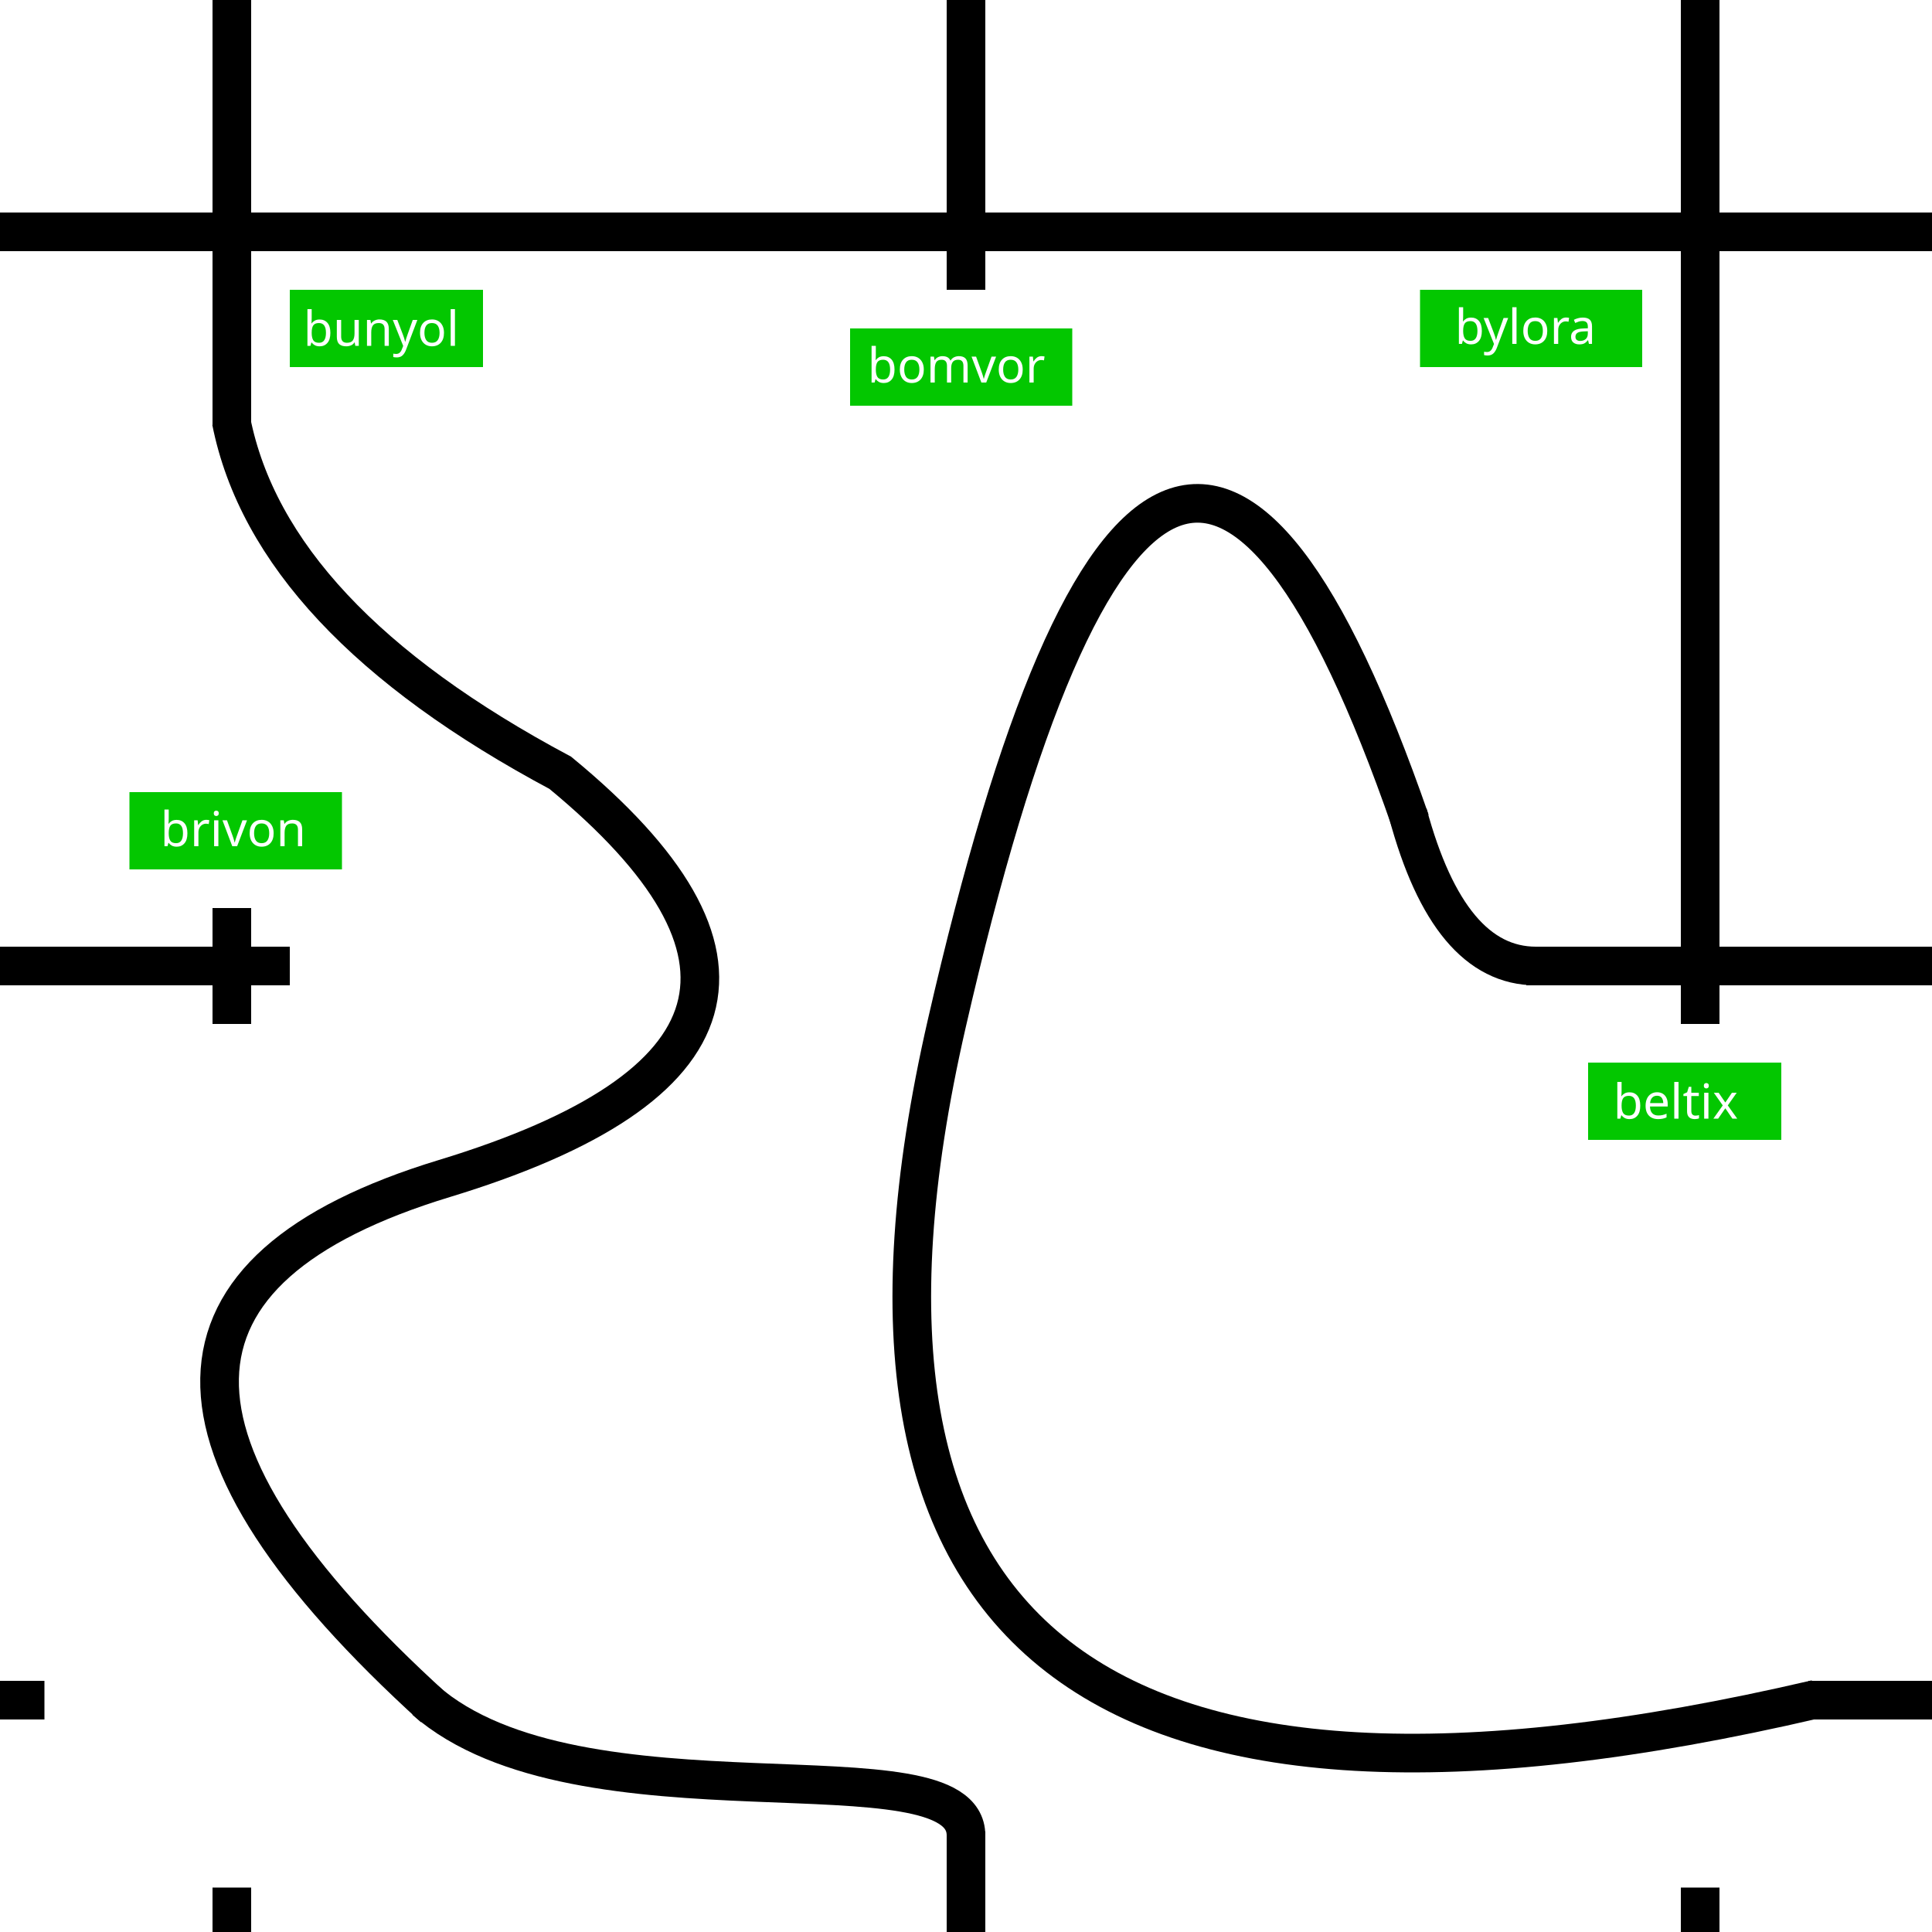
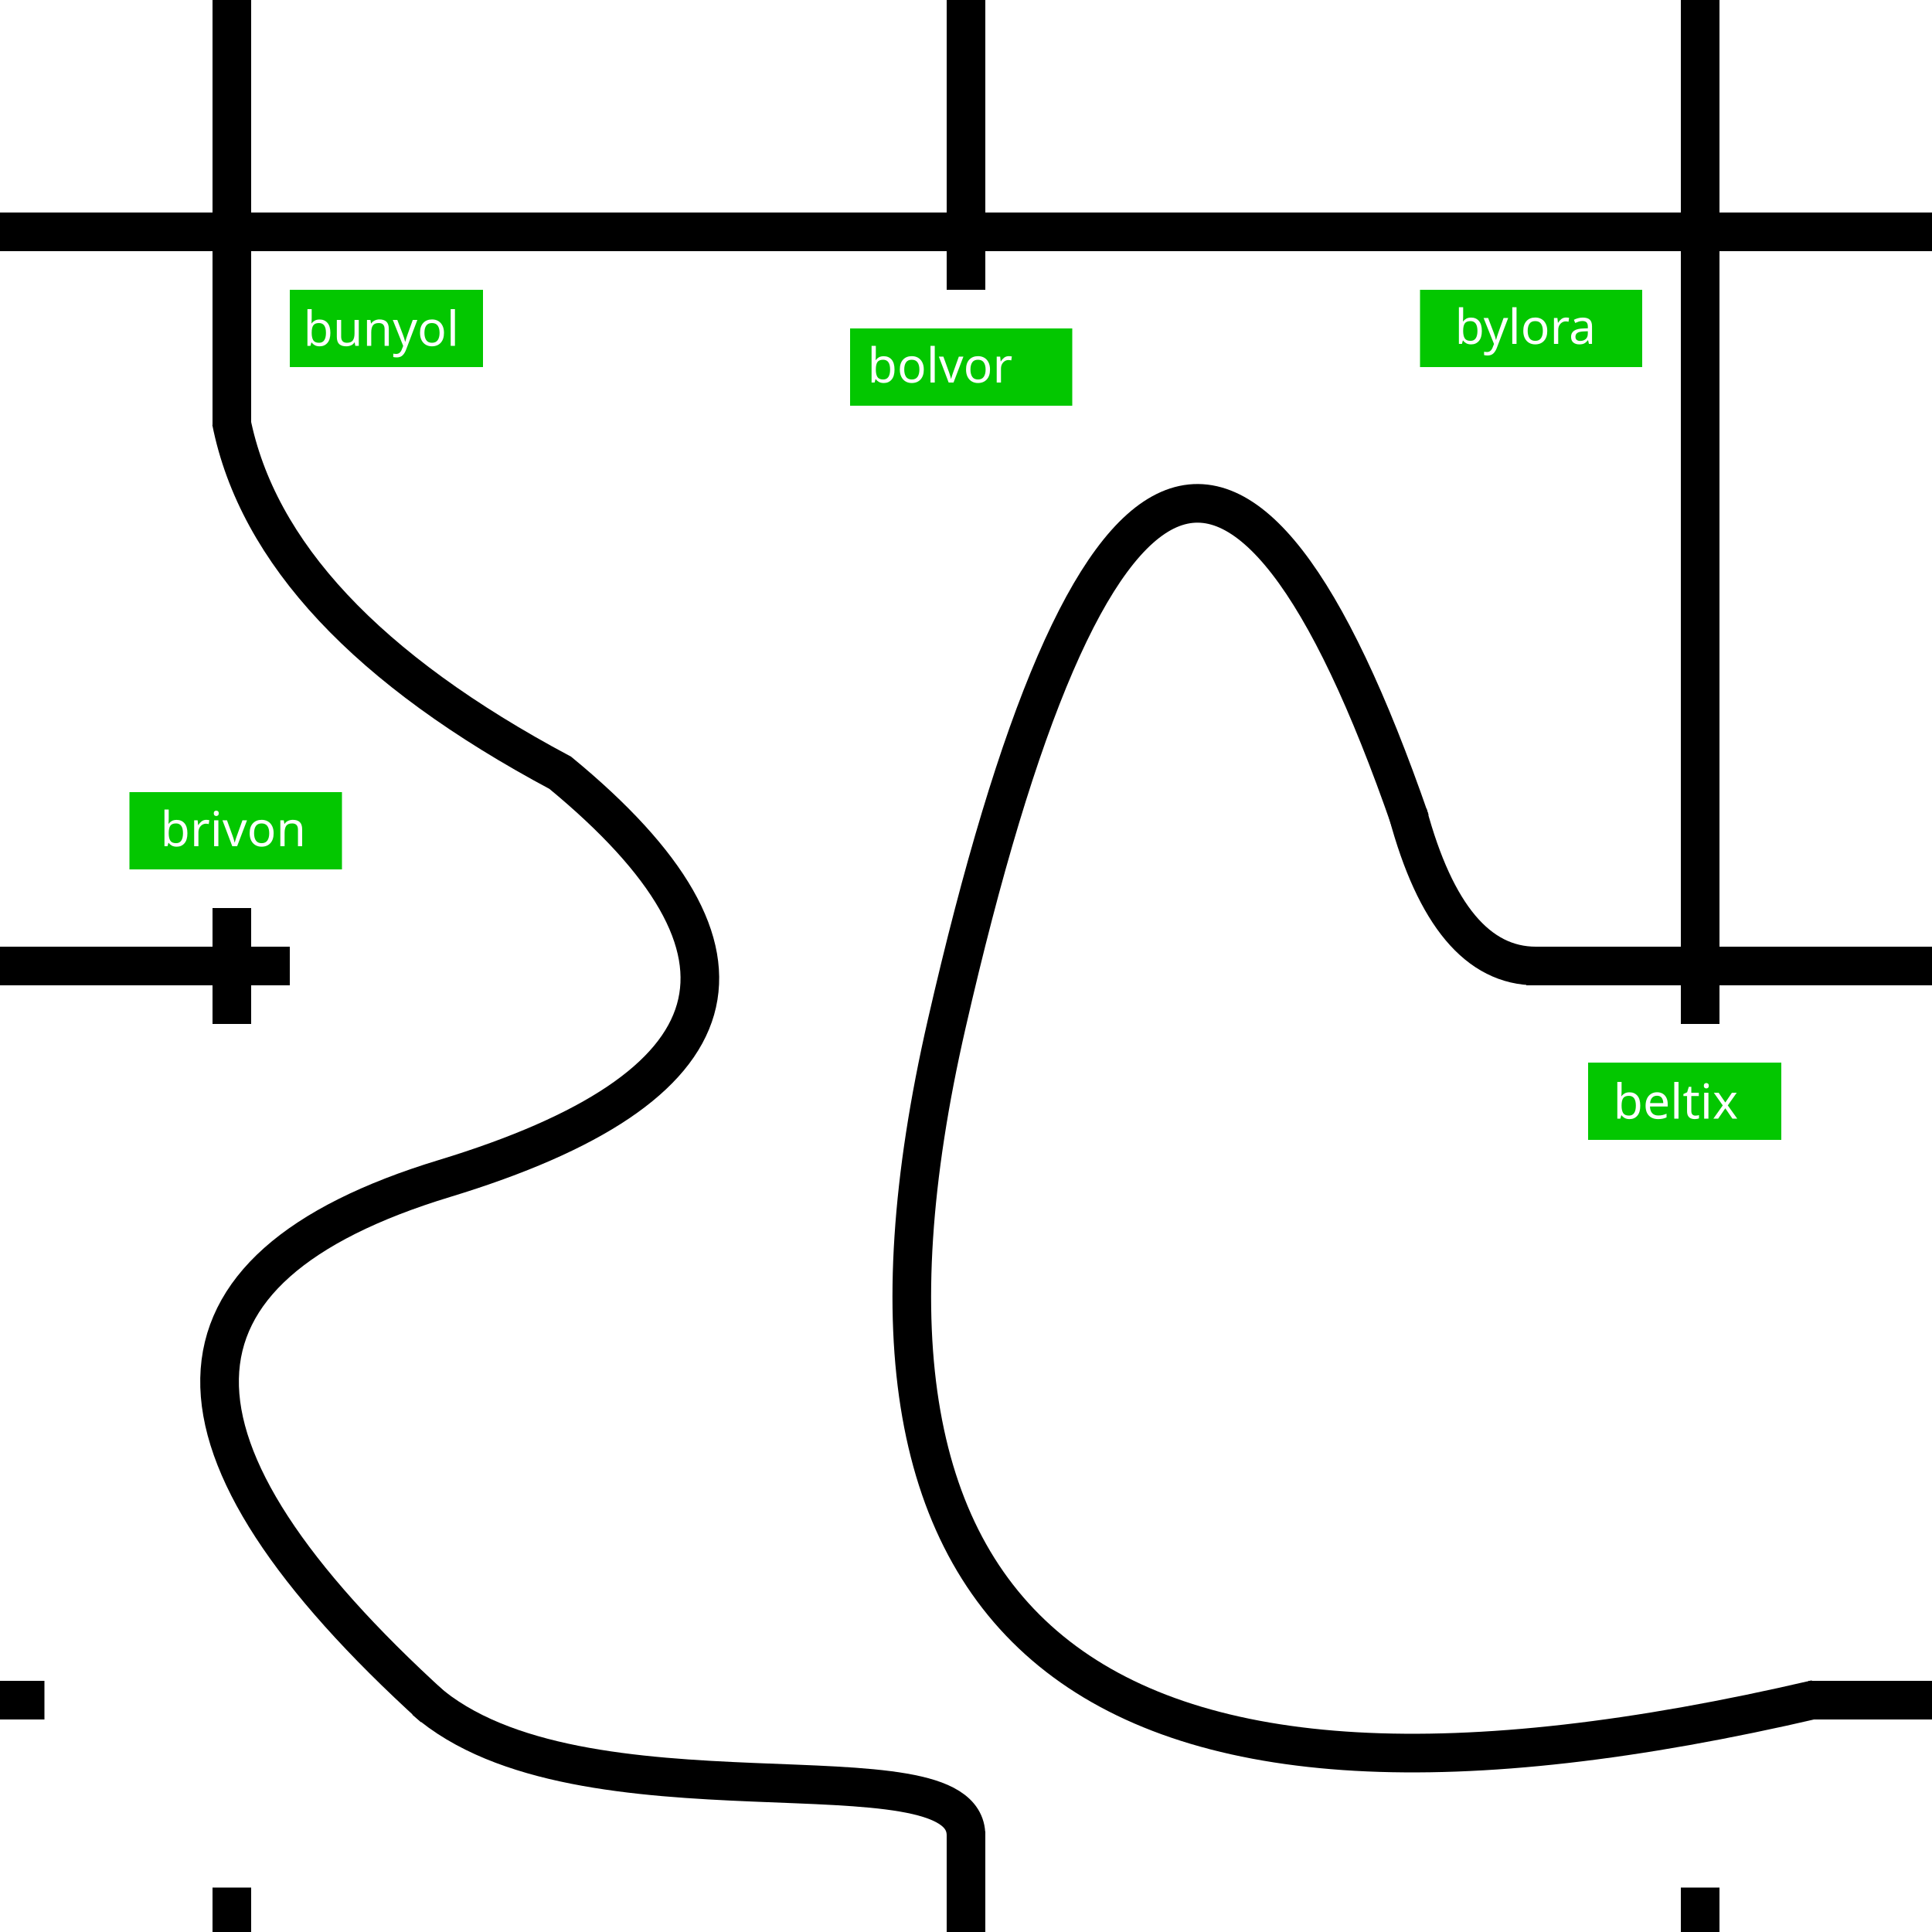
<svg xmlns="http://www.w3.org/2000/svg" width="1000" height="1000">
  <defs>
    <g id="h_joints">
      <rect x="0" y="110" width="23" height="20" fill="black" />
      <rect x="0" y="490" width="23" height="20" fill="black" />
      <rect x="0" y="870" width="23" height="20" fill="black" />
    </g>
    <g id="v_joints">
      <rect x="110" y="0" width="20" height="23" fill="black" />
      <rect x="490" y="0" width="20" height="23" fill="black" />
      <rect x="870" y="0" width="20" height="23" fill="black" />
    </g>
    <g id="base-tile">
      <rect x="0" y="0" width="1000" height="1000" fill="white" />
      <use href="#h_joints" x="0" y="0" />
      <use href="#h_joints" x="977" y="0" />
      <use href="#v_joints" x="0" y="0" />
      <use href="#v_joints" x="0" y="977" />
    </g>
  </defs>
  <use href="#base-tile" x="0" y="0" />
  <rect x="0" y="110" width="1000" height="20" fill="black" />
  <rect x="110" y="0" width="20" height="220" fill="black" />
  <rect x="490" y="0" width="20" height="150" fill="black" />
  <rect x="870" y="0" width="20" height="220" fill="black" />
  <rect x="870" y="120" width="20" height="410" fill="black" />
  <rect x="790" y="490" width="300" height="20" fill="black" />
  <rect x="936" y="870" width="200" height="20" fill="black" />
  <path d="M 730 425 Q 600 50, 490 530 T 940 879.5" stroke="black" fill="transparent" stroke-width="20" />
  <path d="M 728.7 421 Q 750 500 795 500 " stroke="black" fill="transparent" stroke-width="20" />
  <path d="M 224.6 884 Q 0 680, 230 610 T 290 400 Q 140 320 119.7 218" stroke="black" fill="transparent" stroke-width="20" />
  <path d="M 500 950 C 500 900, 300 950 220 880 " stroke="black" fill="transparent" stroke-width="20" />
  <rect x="490" y="948" width="20" height="30" fill="black" />
  <rect x="0" y="490" width="150" height="20" fill="black" />
  <rect x="110" y="470" width="20" height="60" fill="black" />
  <rect x="67" y="410" width="110" height="40" fill="#03c700" />
  <text x="83" y="438" font-family="Verdana" font-size="25" fill="#ffffff">brivon</text>
  <rect x="822" y="550" width="100" height="40" fill="#03c700" />
  <text x="835" y="579" font-family="Verdana" font-size="25" fill="#ffffff">beltix</text>
  <rect x="735" y="150" width="115" height="40" fill="#03c700" />
  <text x="753" y="178" font-family="Verdana" font-size="25" fill="#ffffff">bylora</text>
  <rect x="440" y="170" width="115" height="40" fill="#03c700" />
-   <text x="449" y="198" font-family="Verdana" font-size="25" fill="#ffffff">bomvor</text>
+   <text x="449" y="198" font-family="Verdana" font-size="25" fill="#ffffff">bolvor</text>
  <rect x="150" y="150" width="100" height="40" fill="#03c700" />
  <text x="157" y="179" font-family="Verdana" font-size="25" fill="#ffffff">bunyol</text>
</svg>
